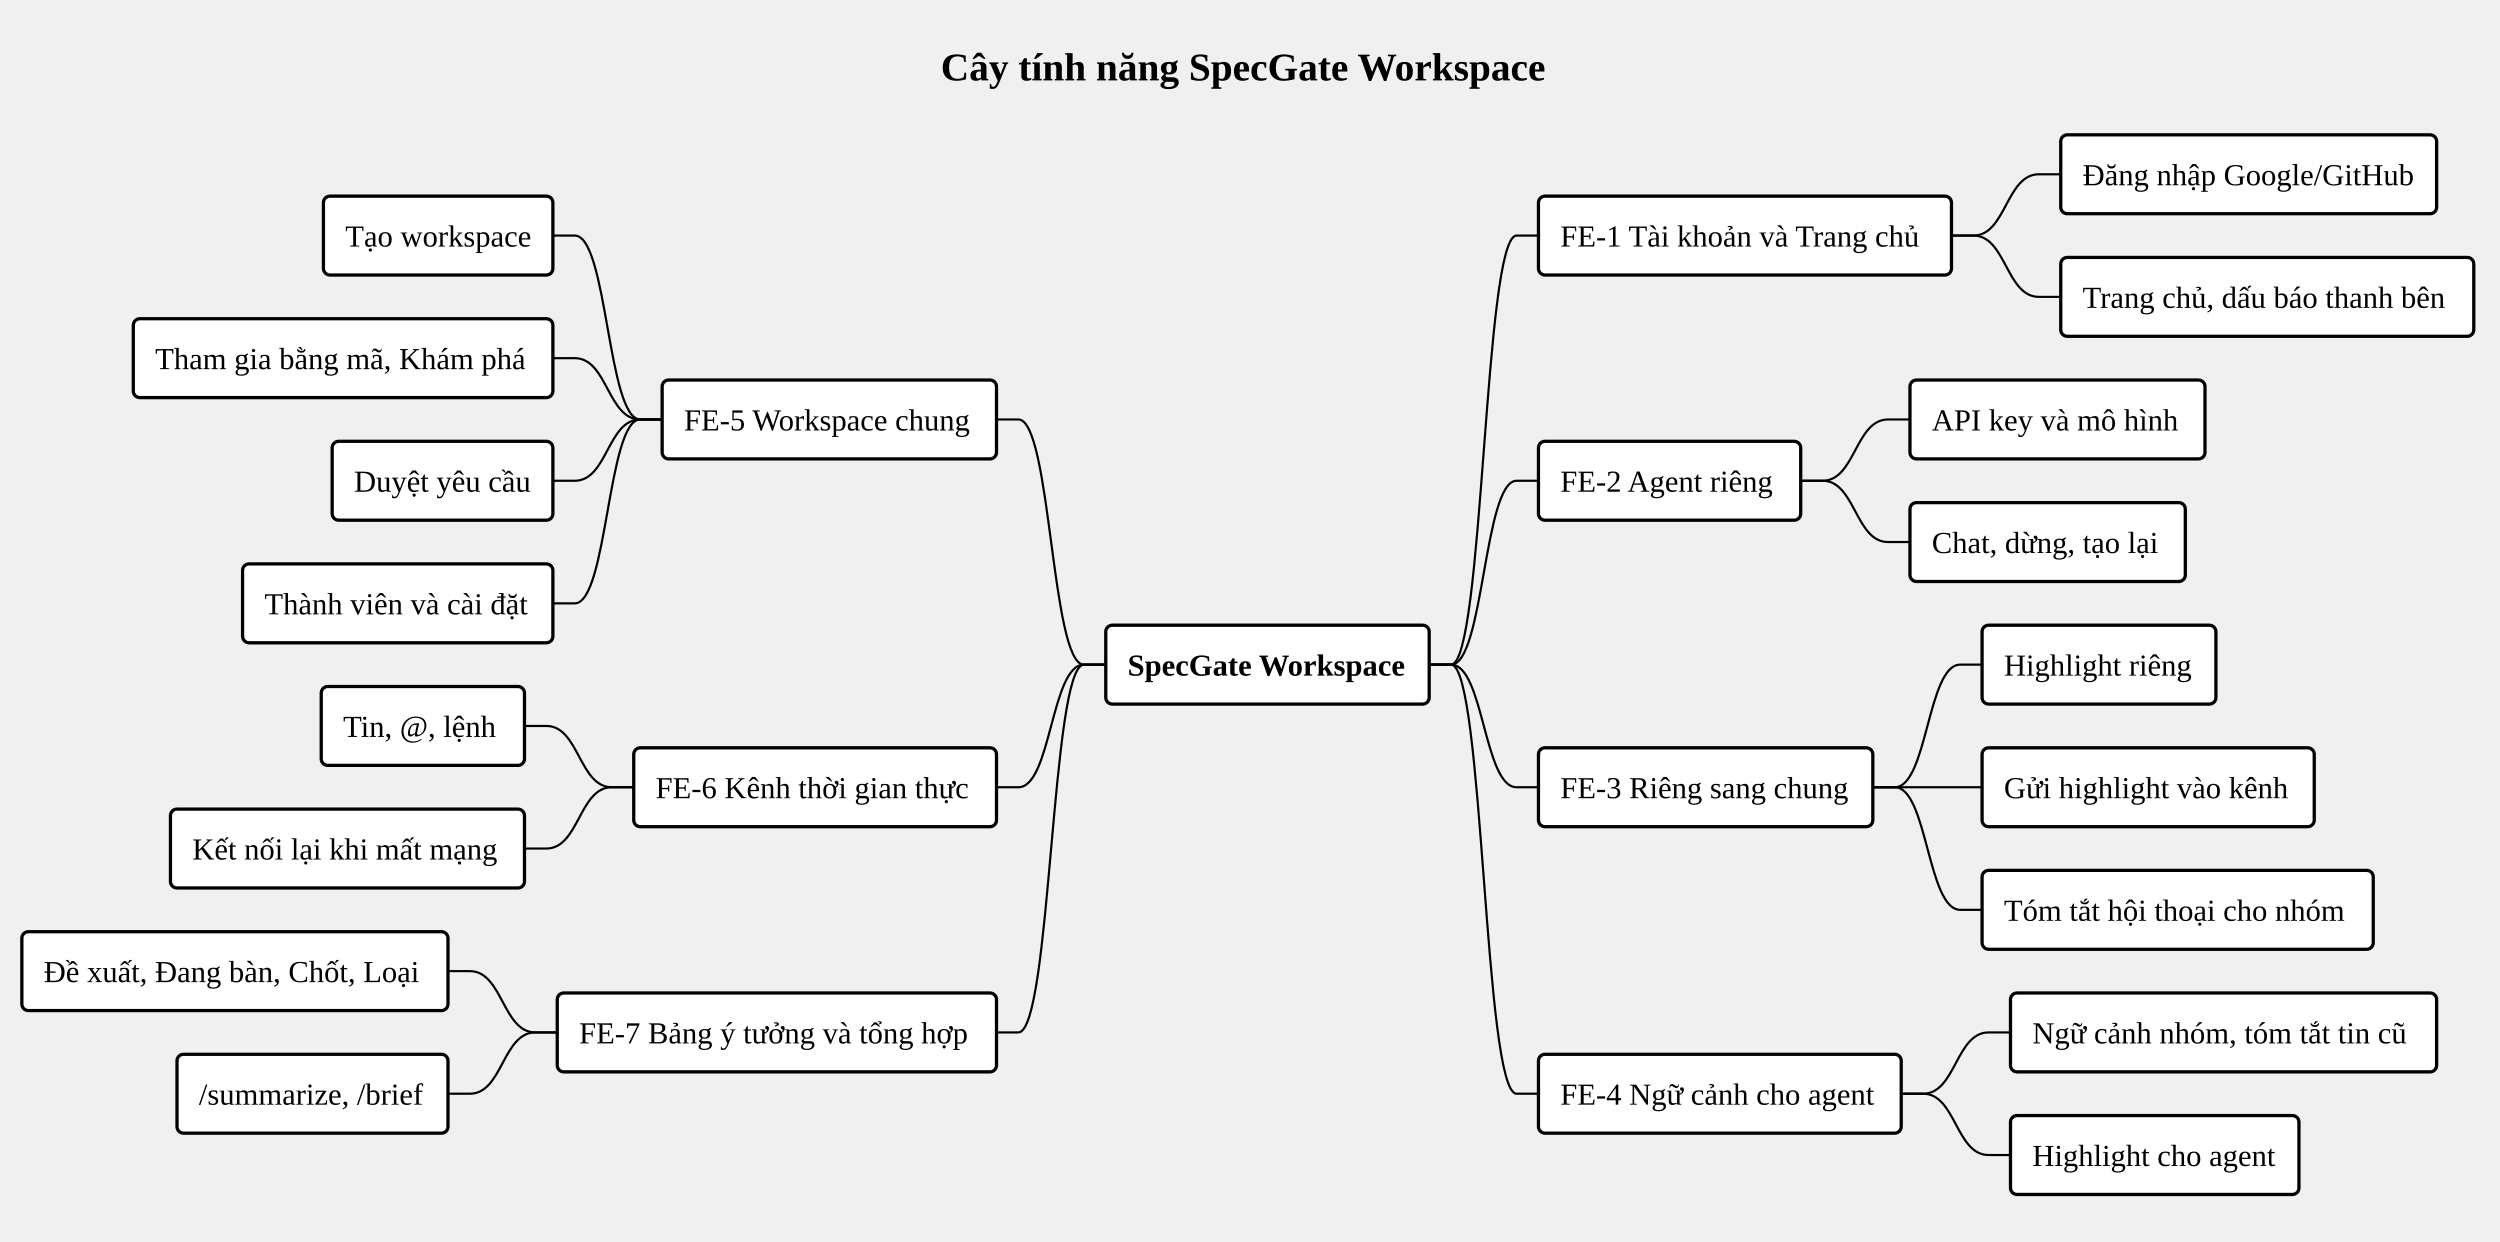
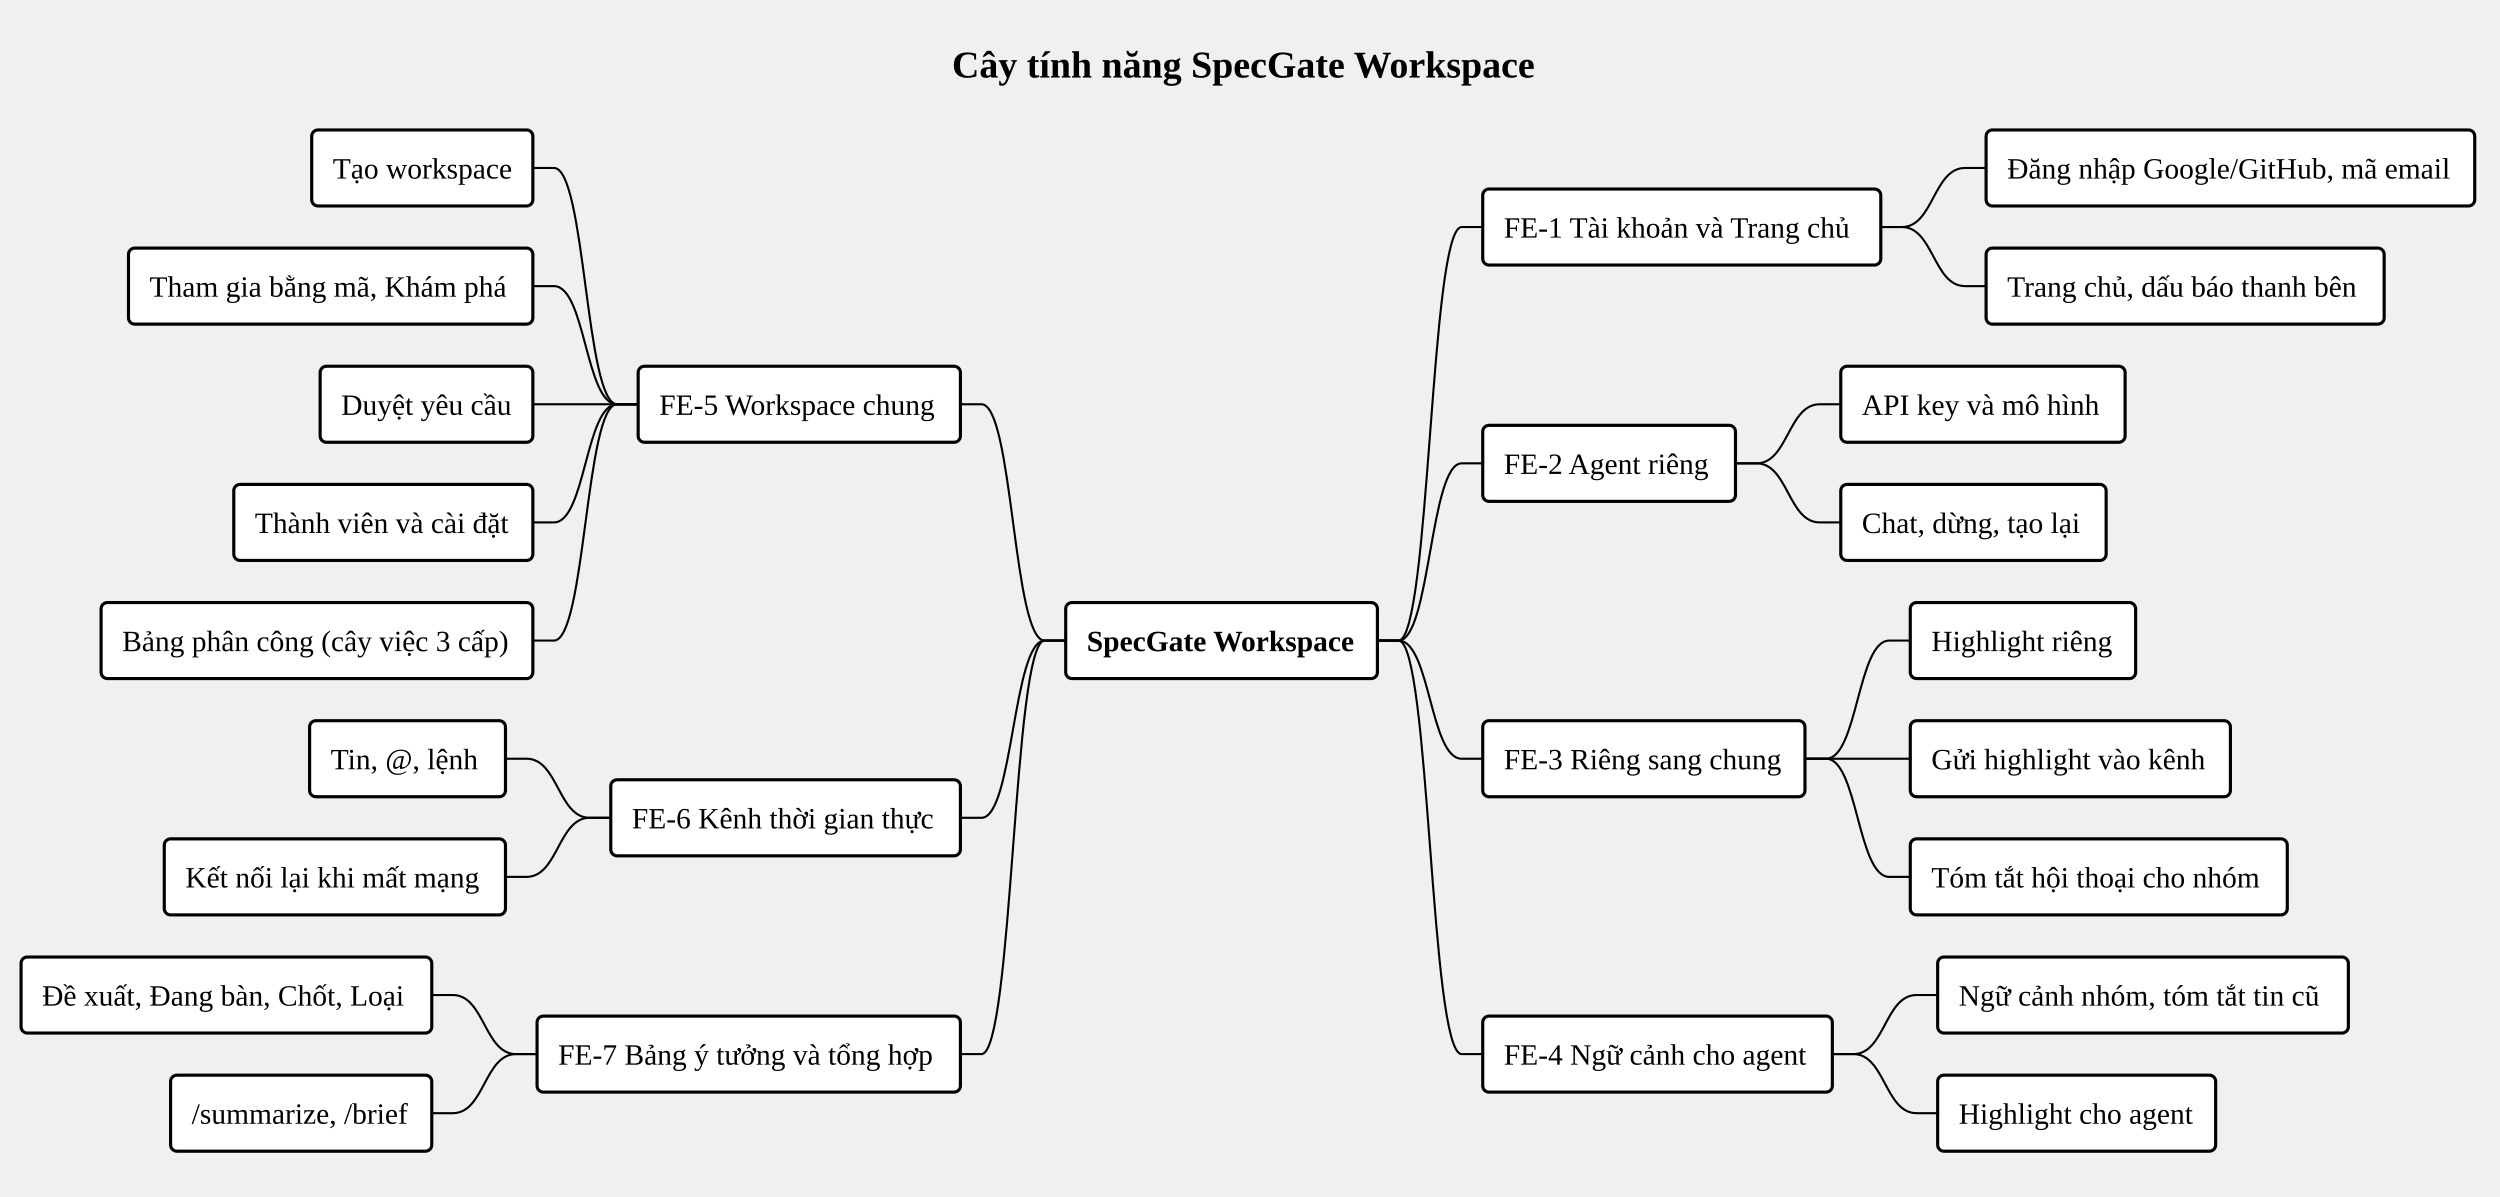
- <svg xmlns="http://www.w3.org/2000/svg" contentStyleType="text/css" height="568px" preserveAspectRatio="none" style="width:1144px;height:568px;background:#FFFFFF;" version="1.1" viewBox="0 0 1144 568" width="1144px" zoomAndPan="magnify">
+ <svg xmlns="http://www.w3.org/2000/svg" contentStyleType="text/css" height="568px" preserveAspectRatio="none" style="width:1187px;height:568px;background:#FFFFFF;" version="1.1" viewBox="0 0 1187 568" width="1187px" zoomAndPan="magnify">
  <defs />
  <g>
-     <text fill="#000000" font-family="Times New Roman" font-size="18" font-weight="bold" lengthAdjust="spacing" textLength="280" x="430.5" y="36.805">Cây tính năng SpecGate Workspace</text>
+     <text fill="#000000" font-family="Times New Roman" font-size="18" font-weight="bold" lengthAdjust="spacing" textLength="280" x="452" y="36.805">Cây tính năng SpecGate Workspace</text>
    <rect fill="#FFFFFF" height="36.099" rx="3" ry="3" style="stroke:#000000;stroke-width:1.5;" width="148" x="506" y="286.093" />
    <text fill="#000000" font-family="Times New Roman" font-size="14" font-weight="bold" lengthAdjust="spacing" textLength="128" x="516" y="309.163">SpecGate Workspace</text>
    <rect fill="#FFFFFF" height="36.099" rx="3" ry="3" style="stroke:#000000;stroke-width:1.5;" width="189" x="704" y="89.748" />
    <text fill="#000000" font-family="Times New Roman" font-size="14" lengthAdjust="spacing" textLength="169" x="714" y="112.818">FE-1 Tài khoản và Trang chủ</text>
-     <rect fill="#FFFFFF" height="36.099" rx="3" ry="3" style="stroke:#000000;stroke-width:1.5;" width="172" x="943" y="61.698" />
-     <text fill="#000000" font-family="Times New Roman" font-size="14" lengthAdjust="spacing" textLength="152" x="953" y="84.769">Đăng nhập Google/GitHub</text>
+     <rect fill="#FFFFFF" height="36.099" rx="3" ry="3" style="stroke:#000000;stroke-width:1.5;" width="232" x="943" y="61.698" />
+     <text fill="#000000" font-family="Times New Roman" font-size="14" lengthAdjust="spacing" textLength="212" x="953" y="84.769">Đăng nhập Google/GitHub, mã email</text>
    <path d="M893,107.797 L903,107.797 C918,107.797 918,79.748 933,79.748 L943,79.748 " fill="none" style="stroke:#000000;stroke-width:1.0;" />
    <rect fill="#FFFFFF" height="36.099" rx="3" ry="3" style="stroke:#000000;stroke-width:1.5;" width="189" x="943" y="117.797" />
    <text fill="#000000" font-family="Times New Roman" font-size="14" lengthAdjust="spacing" textLength="169" x="953" y="140.867">Trang chủ, dấu báo thanh bên</text>
    <path d="M893,107.797 L903,107.797 C918,107.797 918,135.846 933,135.846 L943,135.846 " fill="none" style="stroke:#000000;stroke-width:1.0;" />
    <path d="M654,304.142 L664,304.142 C679,304.142 679,107.797 694,107.797 L704,107.797 " fill="none" style="stroke:#000000;stroke-width:1.0;" />
    <rect fill="#FFFFFF" height="36.099" rx="3" ry="3" style="stroke:#000000;stroke-width:1.5;" width="120" x="704" y="201.945" />
    <text fill="#000000" font-family="Times New Roman" font-size="14" lengthAdjust="spacing" textLength="100" x="714" y="225.015">FE-2 Agent riêng</text>
    <rect fill="#FFFFFF" height="36.099" rx="3" ry="3" style="stroke:#000000;stroke-width:1.5;" width="135" x="874" y="173.895" />
    <text fill="#000000" font-family="Times New Roman" font-size="14" lengthAdjust="spacing" textLength="115" x="884" y="196.966">API key và mô hình</text>
    <path d="M824,219.994 L834,219.994 C849,219.994 849,191.945 864,191.945 L874,191.945 " fill="none" style="stroke:#000000;stroke-width:1.0;" />
    <rect fill="#FFFFFF" height="36.099" rx="3" ry="3" style="stroke:#000000;stroke-width:1.5;" width="126" x="874" y="229.994" />
    <text fill="#000000" font-family="Times New Roman" font-size="14" lengthAdjust="spacing" textLength="106" x="884" y="253.065">Chat, dừng, tạo lại</text>
    <path d="M824,219.994 L834,219.994 C849,219.994 849,248.043 864,248.043 L874,248.043 " fill="none" style="stroke:#000000;stroke-width:1.0;" />
    <path d="M654,304.142 L664,304.142 C679,304.142 679,219.994 694,219.994 L704,219.994 " fill="none" style="stroke:#000000;stroke-width:1.0;" />
    <rect fill="#FFFFFF" height="36.099" rx="3" ry="3" style="stroke:#000000;stroke-width:1.5;" width="153" x="704" y="342.191" />
    <text fill="#000000" font-family="Times New Roman" font-size="14" lengthAdjust="spacing" textLength="133" x="714" y="365.262">FE-3 Riêng sang chung</text>
    <rect fill="#FFFFFF" height="36.099" rx="3" ry="3" style="stroke:#000000;stroke-width:1.5;" width="107" x="907" y="286.093" />
    <text fill="#000000" font-family="Times New Roman" font-size="14" lengthAdjust="spacing" textLength="87" x="917" y="309.163">Highlight riêng</text>
    <path d="M857,360.241 L867,360.241 C882,360.241 882,304.142 897,304.142 L907,304.142 " fill="none" style="stroke:#000000;stroke-width:1.0;" />
    <rect fill="#FFFFFF" height="36.099" rx="3" ry="3" style="stroke:#000000;stroke-width:1.5;" width="152" x="907" y="342.191" />
    <text fill="#000000" font-family="Times New Roman" font-size="14" lengthAdjust="spacing" textLength="132" x="917" y="365.262">Gửi highlight vào kênh</text>
    <path d="M857,360.241 L867,360.241 C882,360.241 882,360.241 897,360.241 L907,360.241 " fill="none" style="stroke:#000000;stroke-width:1.0;" />
    <rect fill="#FFFFFF" height="36.099" rx="3" ry="3" style="stroke:#000000;stroke-width:1.5;" width="179" x="907" y="398.29" />
    <text fill="#000000" font-family="Times New Roman" font-size="14" lengthAdjust="spacing" textLength="159" x="917" y="421.36">Tóm tắt hội thoại cho nhóm</text>
    <path d="M857,360.241 L867,360.241 C882,360.241 882,416.339 897,416.339 L907,416.339 " fill="none" style="stroke:#000000;stroke-width:1.0;" />
    <path d="M654,304.142 L664,304.142 C679,304.142 679,360.241 694,360.241 L704,360.241 " fill="none" style="stroke:#000000;stroke-width:1.0;" />
    <rect fill="#FFFFFF" height="36.099" rx="3" ry="3" style="stroke:#000000;stroke-width:1.5;" width="166" x="704" y="482.438" />
    <text fill="#000000" font-family="Times New Roman" font-size="14" lengthAdjust="spacing" textLength="146" x="714" y="505.508">FE-4 Ngữ cảnh cho agent</text>
    <rect fill="#FFFFFF" height="36.099" rx="3" ry="3" style="stroke:#000000;stroke-width:1.5;" width="195" x="920" y="454.389" />
    <text fill="#000000" font-family="Times New Roman" font-size="14" lengthAdjust="spacing" textLength="175" x="930" y="477.459">Ngữ cảnh nhóm, tóm tắt tin cũ</text>
    <path d="M870,500.487 L880,500.487 C895,500.487 895,472.438 910,472.438 L920,472.438 " fill="none" style="stroke:#000000;stroke-width:1.0;" />
    <rect fill="#FFFFFF" height="36.099" rx="3" ry="3" style="stroke:#000000;stroke-width:1.5;" width="132" x="920" y="510.487" />
    <text fill="#000000" font-family="Times New Roman" font-size="14" lengthAdjust="spacing" textLength="112" x="930" y="533.558">Highlight cho agent</text>
    <path d="M870,500.487 L880,500.487 C895,500.487 895,528.537 910,528.537 L920,528.537 " fill="none" style="stroke:#000000;stroke-width:1.0;" />
    <path d="M654,304.142 L664,304.142 C679,304.142 679,500.487 694,500.487 L704,500.487 " fill="none" style="stroke:#000000;stroke-width:1.0;" />
    <rect fill="#FFFFFF" height="36.099" rx="3" ry="3" style="stroke:#000000;stroke-width:1.5;" width="153" x="303" y="173.895" />
    <text fill="#000000" font-family="Times New Roman" font-size="14" lengthAdjust="spacing" textLength="133" x="313" y="196.966">FE-5 Workspace chung</text>
-     <rect fill="#FFFFFF" height="36.099" rx="3" ry="3" style="stroke:#000000;stroke-width:1.5;" width="105" x="148" y="89.748" />
-     <text fill="#000000" font-family="Times New Roman" font-size="14" lengthAdjust="spacing" textLength="85" x="158" y="112.818">Tạo workspace</text>
-     <path d="M303,191.945 L293,191.945 C278,191.945 278,107.797 263,107.797 L253,107.797 " fill="none" style="stroke:#000000;stroke-width:1.0;" />
-     <rect fill="#FFFFFF" height="36.099" rx="3" ry="3" style="stroke:#000000;stroke-width:1.5;" width="192" x="61" y="145.846" />
-     <text fill="#000000" font-family="Times New Roman" font-size="14" lengthAdjust="spacing" textLength="172" x="71" y="168.917">Tham gia bằng mã, Khám phá</text>
-     <path d="M303,191.945 L293,191.945 C278,191.945 278,163.895 263,163.895 L253,163.895 " fill="none" style="stroke:#000000;stroke-width:1.0;" />
-     <rect fill="#FFFFFF" height="36.099" rx="3" ry="3" style="stroke:#000000;stroke-width:1.5;" width="101" x="152" y="201.945" />
-     <text fill="#000000" font-family="Times New Roman" font-size="14" lengthAdjust="spacing" textLength="81" x="162" y="225.015">Duyệt yêu cầu</text>
-     <path d="M303,191.945 L293,191.945 C278,191.945 278,219.994 263,219.994 L253,219.994 " fill="none" style="stroke:#000000;stroke-width:1.0;" />
-     <rect fill="#FFFFFF" height="36.099" rx="3" ry="3" style="stroke:#000000;stroke-width:1.5;" width="142" x="111" y="258.043" />
-     <text fill="#000000" font-family="Times New Roman" font-size="14" lengthAdjust="spacing" textLength="122" x="121" y="281.114">Thành viên và cài đặt</text>
-     <path d="M303,191.945 L293,191.945 C278,191.945 278,276.093 263,276.093 L253,276.093 " fill="none" style="stroke:#000000;stroke-width:1.0;" />
+     <rect fill="#FFFFFF" height="36.099" rx="3" ry="3" style="stroke:#000000;stroke-width:1.5;" width="105" x="148" y="61.698" />
+     <text fill="#000000" font-family="Times New Roman" font-size="14" lengthAdjust="spacing" textLength="85" x="158" y="84.769">Tạo workspace</text>
+     <path d="M303,191.945 L293,191.945 C278,191.945 278,79.748 263,79.748 L253,79.748 " fill="none" style="stroke:#000000;stroke-width:1.0;" />
+     <rect fill="#FFFFFF" height="36.099" rx="3" ry="3" style="stroke:#000000;stroke-width:1.5;" width="192" x="61" y="117.797" />
+     <text fill="#000000" font-family="Times New Roman" font-size="14" lengthAdjust="spacing" textLength="172" x="71" y="140.867">Tham gia bằng mã, Khám phá</text>
+     <path d="M303,191.945 L293,191.945 C278,191.945 278,135.846 263,135.846 L253,135.846 " fill="none" style="stroke:#000000;stroke-width:1.0;" />
+     <rect fill="#FFFFFF" height="36.099" rx="3" ry="3" style="stroke:#000000;stroke-width:1.5;" width="101" x="152" y="173.895" />
+     <text fill="#000000" font-family="Times New Roman" font-size="14" lengthAdjust="spacing" textLength="81" x="162" y="196.966">Duyệt yêu cầu</text>
+     <path d="M303,191.945 L293,191.945 C278,191.945 278,191.945 263,191.945 L253,191.945 " fill="none" style="stroke:#000000;stroke-width:1.0;" />
+     <rect fill="#FFFFFF" height="36.099" rx="3" ry="3" style="stroke:#000000;stroke-width:1.5;" width="142" x="111" y="229.994" />
+     <text fill="#000000" font-family="Times New Roman" font-size="14" lengthAdjust="spacing" textLength="122" x="121" y="253.065">Thành viên và cài đặt</text>
+     <path d="M303,191.945 L293,191.945 C278,191.945 278,248.043 263,248.043 L253,248.043 " fill="none" style="stroke:#000000;stroke-width:1.0;" />
+     <rect fill="#FFFFFF" height="36.099" rx="3" ry="3" style="stroke:#000000;stroke-width:1.5;" width="205" x="48" y="286.093" />
+     <text fill="#000000" font-family="Times New Roman" font-size="14" lengthAdjust="spacing" textLength="185" x="58" y="309.163">Bảng phân công (cây việc 3 cấp)</text>
+     <path d="M303,191.945 L293,191.945 C278,191.945 278,304.142 263,304.142 L253,304.142 " fill="none" style="stroke:#000000;stroke-width:1.0;" />
    <path d="M506,304.142 L496,304.142 C481,304.142 481,191.945 466,191.945 L456,191.945 " fill="none" style="stroke:#000000;stroke-width:1.0;" />
-     <rect fill="#FFFFFF" height="36.099" rx="3" ry="3" style="stroke:#000000;stroke-width:1.5;" width="166" x="290" y="342.191" />
-     <text fill="#000000" font-family="Times New Roman" font-size="14" lengthAdjust="spacing" textLength="146" x="300" y="365.262">FE-6 Kênh thời gian thực</text>
-     <rect fill="#FFFFFF" height="36.099" rx="3" ry="3" style="stroke:#000000;stroke-width:1.5;" width="93" x="147" y="314.142" />
-     <text fill="#000000" font-family="Times New Roman" font-size="14" lengthAdjust="spacing" textLength="73" x="157" y="337.212">Tin, @, lệnh</text>
-     <path d="M290,360.241 L280,360.241 C265,360.241 265,332.191 250,332.191 L240,332.191 " fill="none" style="stroke:#000000;stroke-width:1.0;" />
-     <rect fill="#FFFFFF" height="36.099" rx="3" ry="3" style="stroke:#000000;stroke-width:1.5;" width="162" x="78" y="370.241" />
-     <text fill="#000000" font-family="Times New Roman" font-size="14" lengthAdjust="spacing" textLength="142" x="88" y="393.311">Kết nối lại khi mất mạng</text>
-     <path d="M290,360.241 L280,360.241 C265,360.241 265,388.29 250,388.29 L240,388.29 " fill="none" style="stroke:#000000;stroke-width:1.0;" />
-     <path d="M506,304.142 L496,304.142 C481,304.142 481,360.241 466,360.241 L456,360.241 " fill="none" style="stroke:#000000;stroke-width:1.0;" />
-     <rect fill="#FFFFFF" height="36.099" rx="3" ry="3" style="stroke:#000000;stroke-width:1.5;" width="201" x="255" y="454.389" />
-     <text fill="#000000" font-family="Times New Roman" font-size="14" lengthAdjust="spacing" textLength="181" x="265" y="477.459">FE-7 Bảng ý tưởng và tổng hợp</text>
-     <rect fill="#FFFFFF" height="36.099" rx="3" ry="3" style="stroke:#000000;stroke-width:1.5;" width="195" x="10" y="426.339" />
-     <text fill="#000000" font-family="Times New Roman" font-size="14" lengthAdjust="spacing" textLength="175" x="20" y="449.41">Đề xuất, Đang bàn, Chốt, Loại</text>
-     <path d="M255,472.438 L245,472.438 C230,472.438 230,444.389 215,444.389 L205,444.389 " fill="none" style="stroke:#000000;stroke-width:1.0;" />
-     <rect fill="#FFFFFF" height="36.099" rx="3" ry="3" style="stroke:#000000;stroke-width:1.5;" width="124" x="81" y="482.438" />
-     <text fill="#000000" font-family="Times New Roman" font-size="14" lengthAdjust="spacing" textLength="104" x="91" y="505.508">/summarize, /brief</text>
-     <path d="M255,472.438 L245,472.438 C230,472.438 230,500.487 215,500.487 L205,500.487 " fill="none" style="stroke:#000000;stroke-width:1.0;" />
-     <path d="M506,304.142 L496,304.142 C481,304.142 481,472.438 466,472.438 L456,472.438 " fill="none" style="stroke:#000000;stroke-width:1.0;" />
+     <rect fill="#FFFFFF" height="36.099" rx="3" ry="3" style="stroke:#000000;stroke-width:1.5;" width="166" x="290" y="370.241" />
+     <text fill="#000000" font-family="Times New Roman" font-size="14" lengthAdjust="spacing" textLength="146" x="300" y="393.311">FE-6 Kênh thời gian thực</text>
+     <rect fill="#FFFFFF" height="36.099" rx="3" ry="3" style="stroke:#000000;stroke-width:1.5;" width="93" x="147" y="342.191" />
+     <text fill="#000000" font-family="Times New Roman" font-size="14" lengthAdjust="spacing" textLength="73" x="157" y="365.262">Tin, @, lệnh</text>
+     <path d="M290,388.29 L280,388.29 C265,388.29 265,360.241 250,360.241 L240,360.241 " fill="none" style="stroke:#000000;stroke-width:1.0;" />
+     <rect fill="#FFFFFF" height="36.099" rx="3" ry="3" style="stroke:#000000;stroke-width:1.5;" width="162" x="78" y="398.29" />
+     <text fill="#000000" font-family="Times New Roman" font-size="14" lengthAdjust="spacing" textLength="142" x="88" y="421.36">Kết nối lại khi mất mạng</text>
+     <path d="M290,388.29 L280,388.29 C265,388.29 265,416.339 250,416.339 L240,416.339 " fill="none" style="stroke:#000000;stroke-width:1.0;" />
+     <path d="M506,304.142 L496,304.142 C481,304.142 481,388.29 466,388.29 L456,388.29 " fill="none" style="stroke:#000000;stroke-width:1.0;" />
+     <rect fill="#FFFFFF" height="36.099" rx="3" ry="3" style="stroke:#000000;stroke-width:1.5;" width="201" x="255" y="482.438" />
+     <text fill="#000000" font-family="Times New Roman" font-size="14" lengthAdjust="spacing" textLength="181" x="265" y="505.508">FE-7 Bảng ý tưởng và tổng hợp</text>
+     <rect fill="#FFFFFF" height="36.099" rx="3" ry="3" style="stroke:#000000;stroke-width:1.5;" width="195" x="10" y="454.389" />
+     <text fill="#000000" font-family="Times New Roman" font-size="14" lengthAdjust="spacing" textLength="175" x="20" y="477.459">Đề xuất, Đang bàn, Chốt, Loại</text>
+     <path d="M255,500.487 L245,500.487 C230,500.487 230,472.438 215,472.438 L205,472.438 " fill="none" style="stroke:#000000;stroke-width:1.0;" />
+     <rect fill="#FFFFFF" height="36.099" rx="3" ry="3" style="stroke:#000000;stroke-width:1.5;" width="124" x="81" y="510.487" />
+     <text fill="#000000" font-family="Times New Roman" font-size="14" lengthAdjust="spacing" textLength="104" x="91" y="533.558">/summarize, /brief</text>
+     <path d="M255,500.487 L245,500.487 C230,500.487 230,528.537 215,528.537 L205,528.537 " fill="none" style="stroke:#000000;stroke-width:1.0;" />
+     <path d="M506,304.142 L496,304.142 C481,304.142 481,500.487 466,500.487 L456,500.487 " fill="none" style="stroke:#000000;stroke-width:1.0;" />
  </g>
</svg>
